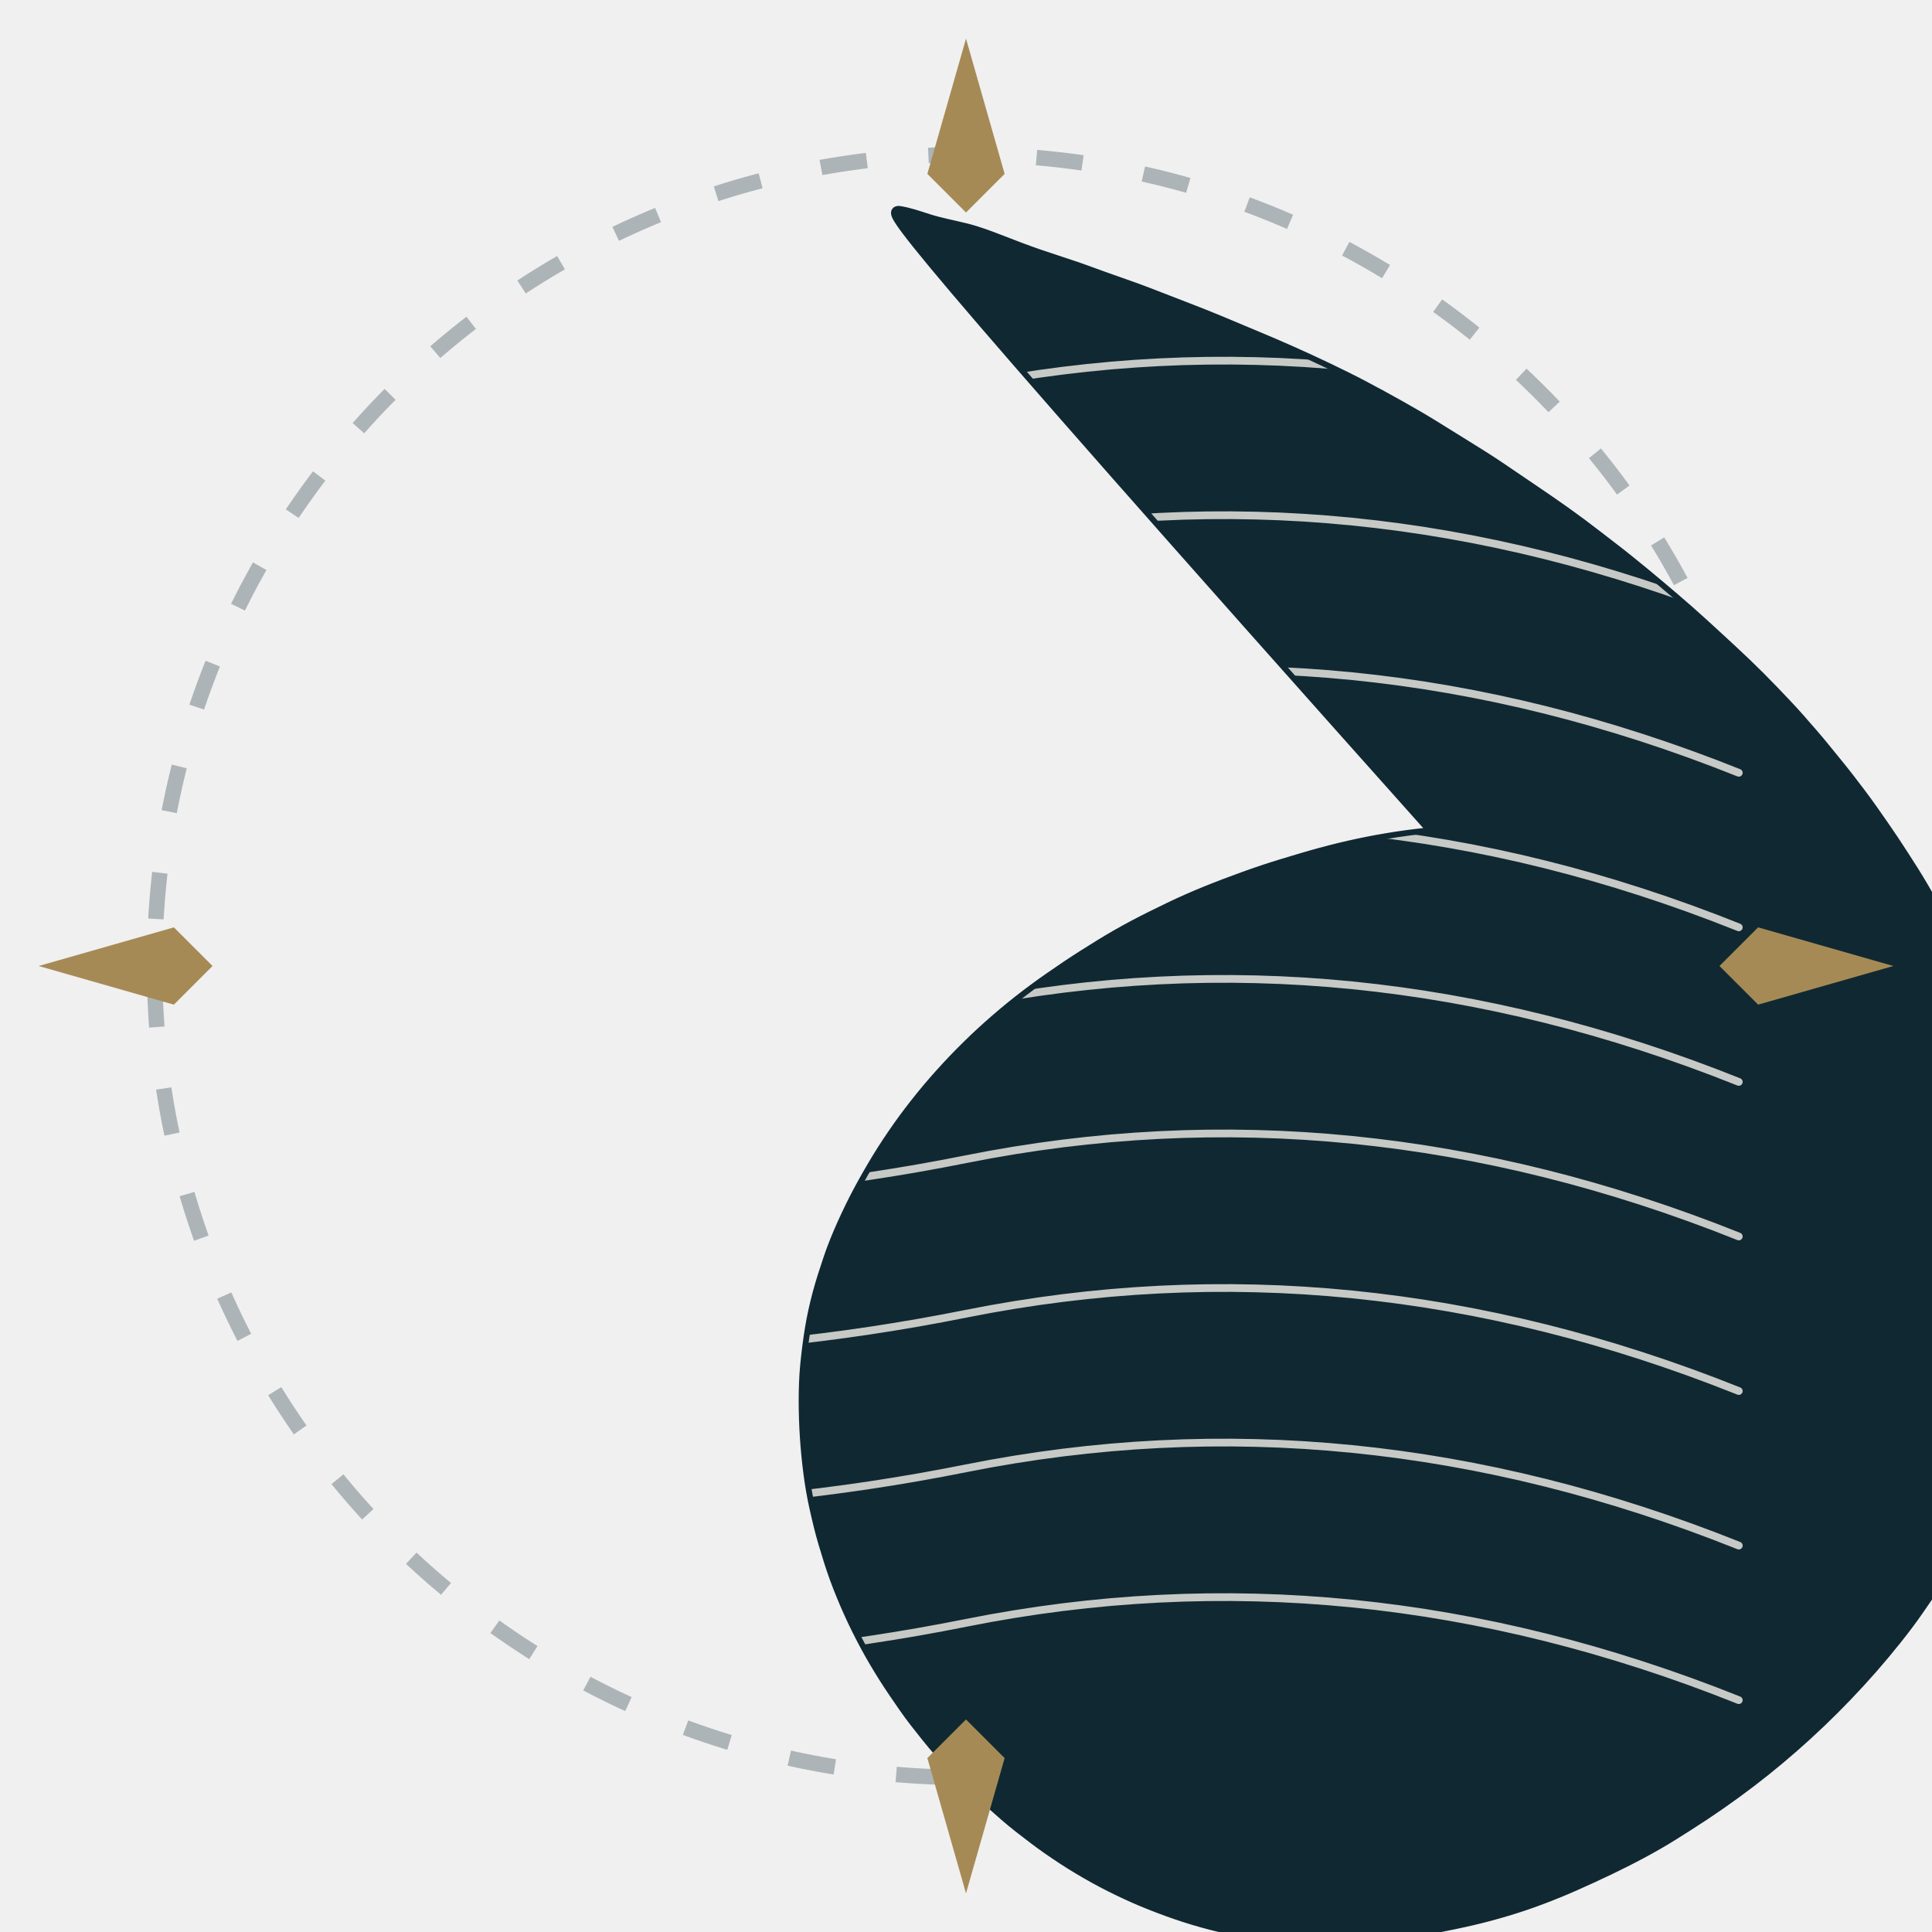
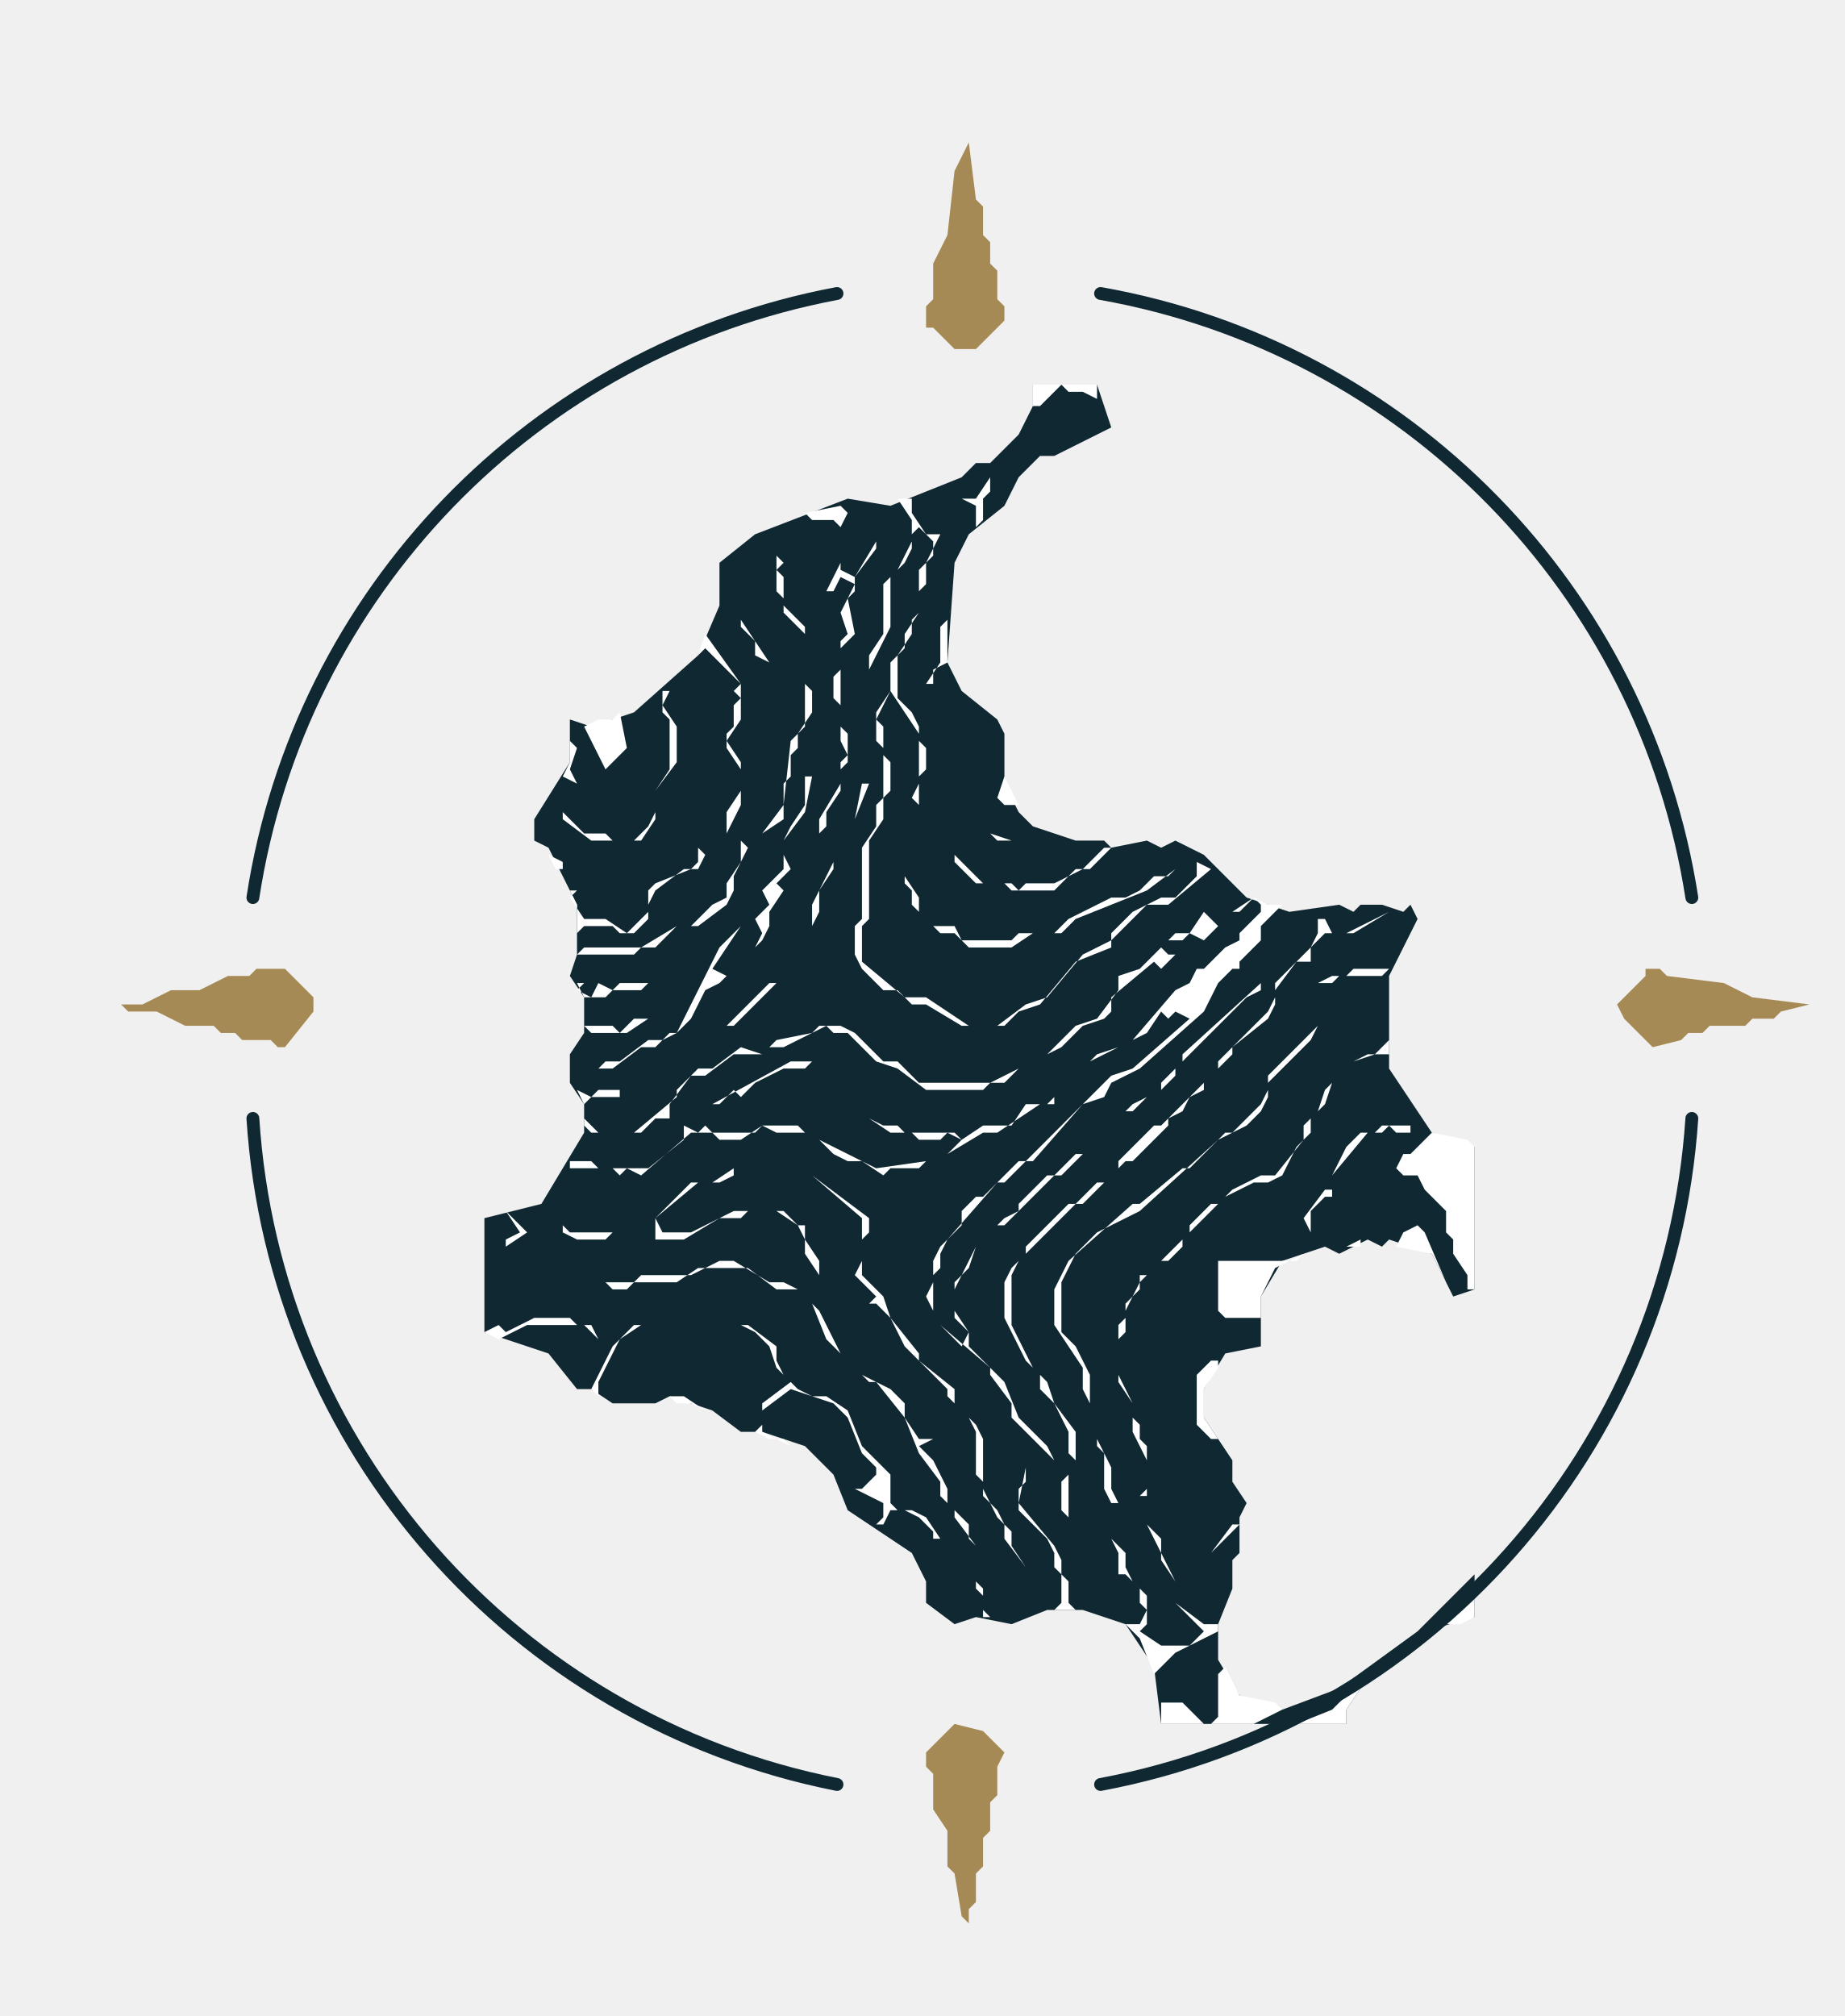
- <svg xmlns="http://www.w3.org/2000/svg" viewBox="0 0 500 500">
-   <defs>
-     <clipPath id="colombia">
-       <path d="M232.7,54.8c2.6,0.4,5.1,1.3,7.6,2.1c3.2,1,6.5,1.6,9.7,2.4c3.2,0.8,6.3,2,9.4,3.2 c3.1,1.2,6.2,2.4,9.4,3.5c3.2,1.1,6.4,2.1,9.6,3.2c3.2,1.1,6.3,2.3,9.5,3.4c3.1,1.1,6.3,2.2,9.4,3.4c3.1,1.2,6.2,2.4,9.3,3.6 c3.1,1.2,6.2,2.4,9.3,3.7c3.1,1.3,6.2,2.6,9.3,3.9c3.1,1.3,6.2,2.6,9.3,4c3.1,1.4,6.2,2.8,9.3,4.3c3.1,1.5,6.2,3,9.2,4.6 c3,1.6,6,3.2,9,4.9c3,1.7,6,3.4,8.9,5.2c2.9,1.8,5.8,3.6,8.7,5.4c2.9,1.8,5.8,3.6,8.6,5.5c2.8,1.9,5.6,3.8,8.4,5.7 c2.8,1.9,5.6,3.8,8.4,5.8c2.8,2,5.5,4,8.2,6.1c2.7,2.1,5.5,4.2,8.1,6.3c2.6,2.1,5.3,4.3,7.9,6.5c2.6,2.2,5.2,4.4,7.7,6.6 c2.5,2.2,5,4.5,7.5,6.8c2.5,2.3,5,4.6,7.4,6.9c2.4,2.3,4.8,4.7,7.1,7.1c2.3,2.4,4.6,4.8,6.8,7.3c2.2,2.5,4.4,5,6.5,7.6 c2.1,2.6,4.2,5.1,6.2,7.7c2,2.6,4,5.2,5.9,7.9c1.9,2.7,3.8,5.4,5.6,8.1c1.8,2.7,3.6,5.5,5.3,8.2c1.7,2.7,3.3,5.5,4.9,8.3 c1.6,2.8,3.1,5.6,4.5,8.4c1.4,2.8,2.8,5.6,4.1,8.5c1.3,2.9,2.5,5.8,3.7,8.7c1.2,2.9,2.3,5.8,3.3,8.7c1,2.9,1.9,5.9,2.8,8.8 c0.9,2.9,1.6,5.9,2.3,8.9c0.7,3,1.3,6,1.9,9c0.6,3,1,6,1.4,9c0.4,3,0.7,6,1,9c0.3,3,0.4,6,0.5,9c0.1,3,0.1,6,0.1,9 c0,3-0.1,6-0.3,9c-0.2,3-0.5,6-0.9,9c-0.4,3-0.9,6-1.5,9c-0.6,3-1.3,6-2.1,8.9c-0.8,2.9-1.7,5.8-2.7,8.7 c-1,2.9-2.2,5.8-3.4,8.6c-1.2,2.8-2.5,5.6-3.9,8.4c-1.4,2.8-2.9,5.6-4.4,8.3c-1.5,2.7-3.2,5.4-4.9,8c-1.7,2.6-3.5,5.2-5.3,7.8 c-1.8,2.6-3.7,5.1-5.7,7.6c-2,2.5-4,4.9-6.1,7.3c-2.1,2.4-4.3,4.8-6.5,7.1c-2.2,2.3-4.5,4.6-6.8,6.8c-2.3,2.2-4.7,4.4-7.1,6.5 c-2.4,2.1-4.9,4.2-7.4,6.2c-2.5,2-5,3.9-7.6,5.8c-2.6,1.9-5.2,3.7-7.9,5.5c-2.7,1.8-5.4,3.5-8.1,5.2c-2.7,1.7-5.5,3.3-8.3,4.8 c-2.8,1.5-5.6,2.9-8.5,4.3c-2.9,1.4-5.8,2.7-8.7,4c-2.9,1.3-5.9,2.5-8.8,3.6c-2.9,1.1-5.9,2.1-8.9,3c-3,0.9-6,1.7-9,2.4 c-3,0.7-6,1.3-9,1.9c-3,0.6-6,1-9,1.4c-3,0.4-6,0.7-9,0.9c-3,0.2-6,0.3-9,0.4c-3,0.1-6,0.1-9-0.1c-3-0.2-6-0.4-9-0.8 c-3-0.4-6-0.9-9-1.5c-3-0.6-6-1.4-9-2.3c-3-0.9-5.9-1.9-8.8-3c-2.9-1.1-5.8-2.3-8.6-3.6c-2.8-1.3-5.6-2.7-8.3-4.2 c-2.7-1.5-5.4-3.1-8-4.8c-2.6-1.7-5.2-3.5-7.7-5.4c-2.5-1.9-5-3.8-7.4-5.9c-2.4-2.1-4.8-4.2-7.1-6.4c-2.3-2.2-4.6-4.5-6.8-6.8 c-2.2-2.3-4.3-4.7-6.3-7.2c-2-2.5-4-5-5.8-7.6c-1.8-2.6-3.6-5.2-5.3-7.9c-1.7-2.7-3.3-5.4-4.8-8.2c-1.5-2.8-2.9-5.6-4.2-8.5 c-1.3-2.9-2.5-5.8-3.6-8.8c-1.1-3-2-6-2.9-9c-0.9-3-1.6-6-2.3-9.1c-0.7-3.1-1.2-6.1-1.6-9.2c-0.4-3.1-0.7-6.2-0.9-9.3 c-0.2-3.1-0.3-6.2-0.3-9.3c0-3.1,0.1-6.2,0.4-9.3c0.3-3.1,0.7-6.2,1.2-9.3c0.5-3.1,1.2-6.2,2-9.2c0.8-3,1.8-6,2.8-9 c1-3,2.2-5.9,3.5-8.8c1.3-2.9,2.7-5.8,4.2-8.6c1.5-2.8,3.1-5.6,4.8-8.4c1.7-2.8,3.5-5.5,5.4-8.2c1.9-2.7,3.9-5.3,6-7.9 c2.1-2.6,4.3-5.1,6.6-7.6c2.3-2.5,4.7-4.9,7.1-7.2c2.4-2.3,4.9-4.5,7.5-6.7c2.6-2.2,5.3-4.3,8-6.3c2.7-2,5.5-3.9,8.3-5.8 c2.8-1.9,5.7-3.7,8.6-5.5c2.9-1.8,5.9-3.5,8.9-5.1c3-1.6,6.1-3.1,9.2-4.6c3.1-1.5,6.3-2.9,9.5-4.2c3.2-1.3,6.4-2.5,9.7-3.7 c3.3-1.2,6.6-2.3,9.9-3.3c3.3-1,6.6-2,9.9-2.9c3.3-0.9,6.6-1.7,9.9-2.4c3.3-0.7,6.6-1.3,9.9-1.8c3.3-0.5,6.6-0.9,9.9-1.2 C227.9,54.8,230.3,54.7,232.7,54.8z" />
-     </clipPath>
-   </defs>
-   <circle cx="250" cy="250" r="210" fill="none" stroke="#102832" stroke-width="4" stroke-dasharray="12 16" opacity="0.3" />
-   <path d="M232.7,54.8c2.6,0.4,5.1,1.3,7.6,2.1c3.2,1,6.5,1.6,9.7,2.4c3.2,0.8,6.3,2,9.4,3.2 c3.1,1.2,6.2,2.4,9.4,3.5c3.2,1.1,6.4,2.1,9.6,3.2c3.2,1.1,6.3,2.3,9.5,3.4c3.1,1.1,6.3,2.2,9.4,3.4c3.1,1.2,6.2,2.4,9.3,3.6 c3.1,1.2,6.2,2.4,9.3,3.7c3.1,1.3,6.2,2.6,9.3,3.9c3.1,1.3,6.2,2.6,9.3,4c3.1,1.4,6.2,2.8,9.3,4.3c3.1,1.5,6.2,3,9.2,4.6 c3,1.6,6,3.2,9,4.9c3,1.7,6,3.4,8.9,5.2c2.9,1.8,5.8,3.6,8.7,5.4c2.9,1.8,5.8,3.6,8.6,5.5c2.8,1.9,5.6,3.8,8.4,5.7 c2.8,1.9,5.6,3.8,8.4,5.8c2.8,2,5.5,4,8.2,6.1c2.7,2.1,5.5,4.2,8.1,6.3c2.6,2.1,5.3,4.3,7.9,6.5c2.6,2.2,5.2,4.4,7.7,6.6 c2.5,2.2,5,4.5,7.5,6.8c2.5,2.3,5,4.6,7.4,6.9c2.4,2.3,4.8,4.7,7.1,7.1c2.3,2.4,4.6,4.8,6.8,7.3c2.2,2.5,4.4,5,6.5,7.6 c2.1,2.6,4.2,5.1,6.2,7.7c2,2.6,4,5.2,5.9,7.9c1.9,2.7,3.8,5.4,5.6,8.1c1.8,2.7,3.6,5.5,5.3,8.2c1.7,2.7,3.3,5.5,4.9,8.3 c1.6,2.8,3.1,5.6,4.5,8.4c1.4,2.8,2.8,5.6,4.1,8.5c1.3,2.9,2.5,5.8,3.7,8.7c1.2,2.9,2.3,5.8,3.3,8.7c1,2.9,1.9,5.9,2.8,8.8 c0.9,2.9,1.6,5.9,2.3,8.9c0.7,3,1.3,6,1.9,9c0.6,3,1,6,1.4,9c0.4,3,0.7,6,1,9c0.3,3,0.4,6,0.5,9c0.1,3,0.1,6,0.1,9 c0,3-0.1,6-0.3,9c-0.2,3-0.5,6-0.9,9c-0.4,3-0.9,6-1.5,9c-0.6,3-1.3,6-2.1,8.9c-0.8,2.9-1.7,5.8-2.7,8.7 c-1,2.9-2.2,5.8-3.4,8.6c-1.2,2.8-2.5,5.6-3.9,8.4c-1.4,2.8-2.9,5.6-4.4,8.3c-1.5,2.7-3.2,5.4-4.9,8c-1.7,2.6-3.5,5.2-5.3,7.8 c-1.8,2.6-3.7,5.1-5.7,7.6c-2,2.5-4,4.9-6.1,7.3c-2.1,2.4-4.3,4.8-6.5,7.1c-2.2,2.3-4.5,4.6-6.8,6.8c-2.3,2.2-4.7,4.4-7.1,6.5 c-2.4,2.1-4.9,4.2-7.4,6.2c-2.5,2-5,3.9-7.6,5.8c-2.6,1.9-5.2,3.7-7.9,5.5c-2.7,1.8-5.4,3.5-8.1,5.2c-2.7,1.7-5.5,3.3-8.3,4.8 c-2.8,1.5-5.6,2.9-8.5,4.3c-2.9,1.4-5.8,2.7-8.7,4c-2.9,1.3-5.9,2.5-8.8,3.6c-2.9,1.1-5.9,2.1-8.9,3c-3,0.9-6,1.7-9,2.4 c-3,0.7-6,1.3-9,1.9c-3,0.6-6,1-9,1.4c-3,0.4-6,0.7-9,0.9c-3,0.2-6,0.3-9,0.4c-3,0.1-6,0.1-9-0.1c-3-0.2-6-0.4-9-0.8 c-3-0.4-6-0.9-9-1.5c-3-0.6-6-1.4-9-2.3c-3-0.9-5.9-1.9-8.8-3c-2.9-1.1-5.8-2.3-8.6-3.6c-2.8-1.3-5.6-2.7-8.3-4.2 c-2.7-1.5-5.4-3.1-8-4.8c-2.6-1.7-5.2-3.5-7.7-5.4c-2.5-1.9-5-3.8-7.4-5.9c-2.4-2.1-4.8-4.2-7.1-6.4c-2.3-2.2-4.6-4.5-6.8-6.8 c-2.2-2.3-4.3-4.7-6.3-7.2c-2-2.5-4-5-5.8-7.6c-1.8-2.6-3.6-5.2-5.3-7.9c-1.7-2.7-3.3-5.4-4.8-8.2c-1.5-2.8-2.9-5.6-4.2-8.5 c-1.3-2.9-2.5-5.8-3.6-8.8c-1.1-3-2-6-2.9-9c-0.9-3-1.6-6-2.3-9.1c-0.7-3.1-1.2-6.1-1.6-9.2c-0.4-3.1-0.7-6.2-0.9-9.3 c-0.2-3.1-0.3-6.2-0.3-9.3c0-3.1,0.1-6.2,0.4-9.3c0.3-3.1,0.7-6.2,1.2-9.3c0.5-3.1,1.2-6.2,2-9.2c0.8-3,1.8-6,2.8-9 c1-3,2.2-5.9,3.5-8.8c1.3-2.9,2.7-5.8,4.2-8.6c1.5-2.8,3.1-5.6,4.8-8.4c1.7-2.8,3.5-5.5,5.4-8.2c1.9-2.7,3.9-5.3,6-7.9 c2.1-2.6,4.3-5.1,6.6-7.6c2.3-2.5,4.7-4.9,7.1-7.2c2.4-2.3,4.9-4.5,7.5-6.7c2.6-2.2,5.3-4.3,8-6.3c2.7-2,5.5-3.9,8.3-5.8 c2.8-1.9,5.7-3.7,8.6-5.5c2.9-1.8,5.9-3.5,8.9-5.1c3-1.6,6.1-3.1,9.2-4.6c3.1-1.5,6.3-2.9,9.5-4.2c3.2-1.3,6.4-2.5,9.7-3.7 c3.3-1.2,6.6-2.3,9.9-3.3c3.3-1,6.6-2,9.9-2.9c3.3-0.9,6.6-1.7,9.9-2.4c3.3-0.7,6.6-1.3,9.9-1.8c3.3-0.5,6.6-0.9,9.9-1.2 C227.9,54.8,230.3,54.7,232.7,54.8z" fill="#102832" stroke="#102832" stroke-width="3" stroke-linejoin="round" />
-   <g clip-path="url(#colombia)" stroke="#F4F1EA" stroke-width="2" stroke-linecap="round" opacity="0.8">
-     <path d="M 50,100 Q 150,120 250,100 T 450,120" fill="none" />
-     <path d="M 50,140 Q 150,160 250,140 T 450,160" fill="none" />
-     <path d="M 50,180 Q 150,200 250,180 T 450,200" fill="none" />
-     <path d="M 50,220 Q 150,240 250,220 T 450,240" fill="none" />
-     <path d="M 50,260 Q 150,280 250,260 T 450,280" fill="none" />
-     <path d="M 50,300 Q 150,320 250,300 T 450,320" fill="none" />
-     <path d="M 50,340 Q 150,360 250,340 T 450,360" fill="none" />
-     <path d="M 50,380 Q 150,400 250,380 T 450,400" fill="none" />
-     <path d="M 50,420 Q 150,440 250,420 T 450,440" fill="none" />
+ <svg xmlns="http://www.w3.org/2000/svg" viewBox="0 0 259 283" width="518" height="566">
+   <path fill="#102832" d="M145,54 L145,57 L143,61 L139,65 L137,65 L135,67 L125,71 L119,70 L106,75 L101,79 L101,85 L98,92 L89,100 L83,102 L80,101 L80,107 L75,115 L75,118 L77,119 L81,127 L81,134 L80,137 L82,140 L82,145 L80,148 L80,152 L82,155 L82,159 L76,169 L68,171 L68,187 L77,190 L81,195 L83,195 L86,197 L92,197 L94,196 L100,198 L104,201 L107,201 L113,203 L117,207 L119,212 L128,218 L130,222 L130,225 L134,228 L137,227 L142,228 L147,226 L152,226 L158,228 L162,234 L163,242 L189,242 L189,240 L193,234 L200,229 L207,227 L207,221 L199,229 L188,237 L180,240 L174,238 L171,233 L171,228 L173,223 L173,219 L174,218 L174,213 L175,211 L173,208 L173,205 L169,199 L169,195 L172,190 L177,189 L177,182 L180,177 L186,175 L188,176 L192,174 L194,175 L195,174 L201,176 L204,182 L207,181 L207,161 L201,159 L195,150 L195,137 L199,129 L198,127 L197,128 L194,127 L191,127 L190,128 L188,127 L181,128 L175,126 L169,120 L165,118 L163,119 L161,118 L156,119 L155,118 L151,118 L145,116 L143,114 L141,110 L141,103 L140,101 L135,97 L133,93 L134,79 L136,75 L141,71 L143,67 L146,64 L148,64 L156,60 L154,54Z" />
+   <g fill="#ffffff">
+     <path d="M191,237 L190,237 L187,240 L182,242 L189,242 L189,240Z" />
+     <path d="M182,239 L180,240 L179,239 L174,238 L172,234 L171,235 L171,241 L170,242 L169,242 L166,239 L163,239 L163,242 L176,242Z" />
+     <path d="M207,224 L202,229 L203,228 L205,228 L207,227Z" />
+     <path d="M174,214 L173,214 L170,218 L170,221 L172,223 L172,224 L172,223 L170,221 L170,218Z" />
+     <path d="M159,212 L161,214 L165,222 L165,225 L169,229 L167,231 L163,231 L160,229 L161,228 L161,224 L159,222 L158,220 L158,218 L156,216 L157,218 L157,221 L158,221 L160,223 L160,225 L161,226 L160,228 L156,228 L158,228 L160,230 L162,235 L165,232 L171,229 L171,228 L169,228 L165,225 L165,222 L163,219 L163,216Z" />
+     <path d="M144,206 L144,208 L143,209 L143,212 L147,216 L148,218 L148,220 L149,221 L149,225 L148,226 L151,226 L150,225 L150,222 L149,221 L149,219 L148,217 L143,211Z" />
+     <path d="M154,199 L154,203 L155,204 L155,209 L156,211 L157,211 L156,209 L156,206 L154,202Z" />
+     <path d="M94,196 L95,197 L97,197 L99,198 L96,196Z" />
+     <path d="M170,191 L168,193 L168,200 L170,202 L171,202 L169,199 L169,195 L171,192 L171,191Z" />
+     <path d="M86,189 L83,195 L84,196 L84,194 L87,188 L90,186 L104,186 L106,187 L108,189 L109,192 L111,194 L107,197 L107,200 L106,201 L108,202 L110,202 L111,203 L107,201 L107,198 L111,195 L117,197 L119,199 L121,204 L123,206 L123,207 L121,209 L120,209 L124,211 L124,213 L123,214 L124,214 L125,212 L127,212 L129,213 L131,215 L131,216 L132,216 L130,213 L128,212 L126,212 L125,211 L125,207 L121,203 L119,198 L116,196 L114,196 L112,195 L110,193 L109,191 L109,189 L105,186 L89,186Z" />
+     <path d="M68,187 L70,188 L74,186 L82,186 L84,188 L83,186 L81,186 L80,185 L75,185 L71,187 L70,186Z" />
+     <path d="M77,178 L80,180 L85,180 L86,181 L88,181 L89,180 L95,180 L98,178 L105,178 L109,181 L112,181 L114,183 L116,188 L122,194 L123,194 L127,199 L129,204 L132,208 L132,210 L134,212 L134,213 L137,217 L137,223 L138,224 L138,227 L139,227 L138,226 L138,223 L137,222 L137,217 L136,216 L136,214 L133,211 L133,209 L131,205 L129,203 L131,202 L129,202 L127,199 L127,197 L125,195 L121,193 L118,190 L115,184 L112,181 L110,180 L108,180 L103,177 L101,177 L97,179 L90,179 L89,180 L80,180Z" />
+     <path d="M183,176 L182,177 L171,177 L171,184 L172,185 L177,185 L177,182 L179,178Z" />
+     <path d="M191,174 L189,175 L191,175Z" />
+     <path d="M197,173 L196,175 L201,176 L203,180 L200,173 L199,172Z" />
+     <path d="M79,172 L79,173 L81,174 L85,174 L86,173 L88,173 L80,173Z" />
+     <path d="M71,170 L73,173 L71,174 L71,175 L74,173 L76,173 L74,173Z" />
+     <path d="M187,167 L186,167 L183,171 L184,173 L183,174 L184,173 L185,174 L185,176 L185,174 L184,173 L184,170 L186,168 L187,168Z" />
+     <path d="M114,165 L121,171 L121,177 L120,179 L123,182 L122,183 L123,183 L125,185 L127,189 L133,195 L133,196 L136,199 L137,201 L137,207 L138,208 L138,210 L140,212 L141,214 L141,216 L144,220 L144,227 L144,220 L142,217 L142,215 L140,213 L138,209 L138,202 L137,200 L134,197 L134,195 L129,191 L129,190 L125,185 L124,182 L121,179 L121,174 L122,173 L122,171Z" />
+     <path d="M92,171 L98,166 L101,166 L103,165 L103,164 L100,166 L97,166 L92,171 L92,174 L96,174 L101,171 L104,171 L105,170 L109,170 L112,172 L113,174 L113,176 L115,179 L115,177 L113,174 L113,172 L112,172 L110,170 L103,170 L97,173 L93,173Z" />
+     <path d="M201,159 L198,162 L197,162 L196,164 L197,165 L199,165 L200,167 L203,170 L203,173 L204,174 L204,176 L206,179 L206,181 L207,181 L207,161 L206,160Z" />
+     <path d="M198,158 L194,158 L193,159 L191,159 L189,161 L187,165 L192,159 L194,159 L195,158 L196,159 L198,159Z" />
+     <path d="M113,159 L112,158 L107,158 L106,159 L100,159 L99,158 L98,159 L96,158 L96,160 L91,164 L84,164 L83,163 L80,163 L80,164 L86,164 L87,165 L88,164 L90,165 L97,159 L100,159 L101,160 L104,160 L107,158 L109,159Z" />
+     <path d="M89,153 L91,152 L92,153 L91,152Z" />
+     <path d="M116,149 L115,148 L114,149 L111,149 L100,155 L101,155 L103,153 L104,154 L106,152 L110,150 L113,150 L115,148Z" />
+     <path d="M157,147 L154,148 L147,155 L144,155 L142,158 L138,158 L135,160 L134,159 L127,159 L126,158 L124,158 L122,157 L125,159 L128,159 L129,160 L132,160 L133,159 L135,160 L133,162 L131,162 L130,163 L123,164 L115,160 L117,162 L119,163 L121,163 L124,165 L125,164 L129,164 L131,162 L133,162 L138,159 L140,159 L146,155 L148,155 L148,154 L153,149Z" />
+     <path d="M195,146 L193,148 L190,149 L186,153 L185,156 L183,158 L183,160 L179,165 L177,165 L173,167 L171,169 L170,169 L167,172 L167,173 L161,179 L160,179 L160,181 L158,183 L158,185 L157,186 L157,194 L159,197 L159,201 L161,205 L161,209 L160,210 L161,210 L161,203 L160,202 L160,200 L159,199 L159,197 L157,193 L157,188 L158,187 L158,184 L160,180 L163,177 L164,177 L166,175 L166,174 L172,168 L176,166 L178,166 L180,165 L182,161 L184,159 L184,157 L186,155 L187,152 L190,149 L192,148 L195,148Z" />
+     <path d="M185,144 L178,151 L178,153 L177,155 L173,159 L172,159 L167,164 L166,164 L160,169 L159,169 L150,177 L148,181 L148,186 L152,192 L152,195 L153,197 L153,193 L151,189 L149,187 L149,180 L151,176 L154,173 L160,170 L171,160 L175,158 L177,156 L178,154 L178,152 L184,146Z" />
+     <path d="M91,143 L89,143 L87,145 L86,144 L82,144 L83,145 L88,145Z" />
+     <path d="M177,138 L166,148 L166,149 L163,152 L163,153 L165,151 L165,150 L175,140 L177,139Z" />
+     <path d="M92,137 L91,138 L87,138 L86,139 L84,138 L83,140 L81,139 L82,138 L81,138 L82,140 L85,140 L86,139 L90,139Z" />
+     <path d="M195,136 L190,136 L189,137 L187,137 L185,138 L187,138 L188,137 L194,137Z" />
+     <path d="M113,132 L113,134 L109,138 L108,138 L98,148 L97,148 L98,148 L102,144 L103,144 L113,134Z" />
+     <path d="M195,128 L189,131 L187,131 L186,129 L185,129 L185,131 L184,133 L179,138 L179,140 L178,142 L171,149 L171,150 L163,158 L162,158 L157,163 L157,164 L155,166 L154,166 L151,169 L150,169 L144,175 L144,176 L142,178 L141,180 L141,185 L144,191 L146,193 L146,195 L148,197 L150,201 L150,204 L151,205 L151,206 L149,208 L149,212 L150,213 L150,207 L151,206 L151,201 L148,197 L147,194 L145,192 L142,186 L142,179 L143,177 L151,169 L152,169 L158,163 L159,163 L164,158 L164,157 L166,156 L167,154 L169,153 L169,152 L173,148 L173,147 L178,143 L179,141 L179,139 L182,135 L184,135 L184,133 L186,131 L190,131Z" />
+     <path d="M171,130 L169,128 L167,131 L165,131 L160,136 L157,137 L157,139 L154,143 L151,144 L147,148 L139,152 L129,152 L126,149 L124,149 L120,145 L118,144 L115,144 L114,145 L109,146 L107,148 L104,147 L100,150 L98,150 L95,153 L95,154 L89,159 L84,159 L82,157 L82,155 L83,154 L87,154 L87,153 L84,153 L83,154 L81,153 L82,155 L82,158 L83,159 L90,159 L92,157 L94,157 L94,155 L97,151 L99,151 L103,148 L107,148 L108,147 L110,147 L116,144 L117,145 L119,145 L123,149 L126,150 L130,153 L138,153 L139,152 L141,152 L143,150 L149,147 L152,144 L155,143 L156,142 L156,140 L162,135 L163,136 L165,134 L167,134 L164,134 L163,133 L164,132 L166,132 L167,131 L169,132Z" />
+     <path d="M180,127 L178,127 L176,126 L173,128 L174,128 L176,126 L177,127 L177,128 L174,131 L174,132 L172,133 L169,136 L168,136 L167,138 L165,139 L159,146 L161,145 L163,142 L164,143 L165,142 L167,143 L159,150 L156,151 L144,163 L143,163 L138,168 L137,168 L135,170 L135,172 L132,175 L131,177 L131,180 L130,182 L132,186 L139,192 L139,193 L142,197 L142,199 L148,205 L147,203 L143,199 L141,194 L136,189 L136,187 L134,184 L134,181 L137,175 L140,172 L141,172 L148,165 L149,165 L158,156 L159,156 L161,154 L159,155 L152,162 L151,162 L148,165 L147,165 L143,169 L143,170 L141,171 L137,175 L136,178 L134,180 L134,185 L136,187 L135,189 L132,186 L131,184 L131,179 L132,178 L132,176 L133,174 L140,166 L141,166 L144,163 L145,163 L152,155 L155,154 L156,152 L160,150 L169,142 L171,138 L173,136 L174,136 L174,135 L177,132 L177,130Z" />
+     <path d="M77,120 L78,122 L79,122 L79,121Z" />
+     <path d="M117,119 L117,121 L114,127 L114,130 L115,128 L115,125 L117,122Z" />
+     <path d="M99,120 L98,119 L98,121 L97,122 L92,124 L91,125 L91,128 L88,131 L85,129 L82,129 L80,126 L81,125 L85,125 L80,125 L81,127 L81,131 L82,130 L86,130 L87,131 L89,131 L91,129 L91,127 L92,125 L96,122 L98,122Z" />
+     <path d="M127,124 L128,125 L128,127 L132,131 L134,131 L136,133 L142,133 L145,131 L149,131 L151,129 L161,125 L165,122 L164,121 L166,119 L164,121 L165,122 L164,123 L162,123 L160,125 L158,126 L156,126 L150,129 L148,131 L143,131 L142,132 L135,132 L134,130 L131,130 L129,128 L129,126 L127,123 L127,118Z" />
+     <path d="M105,119 L104,118 L104,121 L102,124 L102,126 L100,127 L97,130 L95,130 L90,133 L82,133 L81,134 L89,134 L90,133 L92,133 L95,130 L98,130 L102,127 L103,125 L103,123Z" />
+     <path d="M137,115 L140,118 L142,118 L139,117Z" />
+     <path d="M133,110 L134,111 L134,121 L137,124 L141,124 L142,125 L148,125 L151,122 L153,122 L156,119 L157,119 L155,119 L152,122 L148,124 L144,124 L143,125 L142,124 L138,124 L134,120 L134,111 L135,110 L134,111Z" />
+     <path d="M122,110 L121,110 L120,115Z" />
+     <path d="M141,109 L140,112 L141,113 L143,113Z" />
+     <path d="M80,104 L80,107 L79,109 L81,110 L80,108 L81,105Z" />
+     <path d="M87,100 L86,101 L84,101 L82,102 L85,108 L88,105Z" />
+     <path d="M94,97 L93,97 L93,100 L94,101 L94,108 L92,111 L92,114 L91,116 L89,118 L86,118 L85,117 L82,117 L79,114 L79,115 L83,118 L90,118 L92,115 L92,111 L95,107 L95,102 L93,99Z" />
+     <path d="M99,89 L98,92 L99,91 L104,96 L103,97 L104,98 L103,99 L103,102 L102,103 L102,105 L104,108 L104,111 L102,114 L102,117 L104,113 L104,107 L102,104 L104,101 L104,96Z" />
+     <path d="M133,87 L132,88 L132,93 L130,96 L131,96 L131,94 L133,93Z" />
+     <path d="M103,78 L104,79 L104,88 L106,90 L106,92 L108,93 L104,87 L104,79Z" />
+     <path d="M109,74 L109,83 L110,84 L110,86 L113,89 L113,102 L111,104 L110,113 L107,117 L110,115 L111,116 L110,118 L110,122 L107,125 L108,127 L106,129 L107,131 L106,133 L102,137 L100,136 L104,130 L101,133 L95,145 L93,146 L91,146 L87,149 L85,149 L84,150 L80,150 L86,150 L90,147 L92,147 L94,145 L95,145 L97,143 L99,139 L101,138 L107,132 L108,130 L108,128 L110,125 L109,124 L111,122 L110,120 L110,118 L113,114 L114,109 L113,109 L113,113 L111,116 L110,115 L110,110 L111,109 L111,106 L112,105 L112,103 L114,100 L114,97 L113,96 L113,88 L110,85 L110,81 L109,80 L110,79 L109,78Z" />
+     <path d="M123,71 L123,76 L120,81 L118,80 L118,74 L119,72 L118,71 L113,72 L114,73 L113,74 L113,79 L113,74 L114,73 L117,73 L118,74 L118,79 L116,83 L117,83 L118,81 L120,82 L118,86 L119,89 L118,90 L118,94 L117,95 L117,98 L118,99 L118,104 L119,106 L118,107 L118,110 L115,115 L115,117 L116,116 L116,114 L118,111 L118,108 L119,107 L119,103 L118,102 L118,91 L120,89 L119,84 L120,83 L120,81 L123,77Z" />
+     <path d="M126,70 L128,73 L128,76 L126,80 L124,82 L124,89 L122,92 L122,94 L121,96 L125,88 L125,81 L127,79 L128,77 L128,75 L129,74 L131,76 L131,78 L129,80 L129,86 L127,89 L127,91 L125,93 L125,97 L123,100 L123,104 L124,105 L124,112 L123,113 L123,116 L121,119 L121,129 L120,130 L120,134 L121,136 L124,139 L126,139 L128,141 L130,141 L135,144 L141,144 L143,142 L146,141 L151,135 L156,133 L156,132 L161,127 L164,127 L170,122 L168,121 L168,123 L165,126 L163,126 L159,128 L156,131 L156,132 L152,134 L147,140 L144,141 L140,144 L136,144 L130,140 L127,140 L121,135 L121,130 L122,129 L122,118 L124,115 L124,112 L125,111 L125,107 L124,106 L124,102 L123,101 L125,97 L129,103 L129,110 L128,112 L130,114 L129,113 L129,109 L130,108 L130,105 L129,104 L129,102 L128,100 L126,98 L126,92 L128,89 L128,87 L129,86 L129,83 L130,82 L130,79 L132,75 L130,75 L128,72 L128,70Z" />
+     <path d="M140,64 L139,65 L139,67 L137,70 L135,70 L137,71 L137,74 L138,73 L138,70 L139,69 L139,65Z" />
+     <path d="M145,54 L145,57 L146,57 L149,54 L150,55 L152,55 L154,56 L154,54Z" />
+   </g>
+   <g fill="none" stroke="#102832" stroke-width="1.8" stroke-linecap="round">
+     <path d="M117.5 41.2 A102 102 0 0 0 35.5 126.0" />
+     <path d="M154.5 41.2 A102 102 0 0 1 237.5 126.0" />
+     <path d="M237.5 157.0 A102 102 0 0 1 154.5 250.5" />
+     <path d="M117.5 250.5 A102 102 0 0 1 35.5 157.0" />
  </g>
  <g fill="#A68A55">
-     <path d="M 250,10 L 260,45 L 250,55 L 240,45 Z" />
-     <path d="M 250,490 L 240,455 L 250,445 L 260,455 Z" />
-     <path d="M 10,250 L 45,240 L 55,250 L 45,260 Z" />
-     <path d="M 490,250 L 455,260 L 445,250 L 455,240 Z" />
+     <path d="M134,242 L130,246 L130,248 L131,249 L131,254 L133,257 L133,262 L134,263 L135,269 L136,270 L136,268 L137,267 L137,263 L138,262 L138,258 L139,257 L139,253 L140,252 L140,248 L141,246 L138,243Z" />
+     <path d="M227,141 L228,143 L232,147 L236,146 L237,145 L239,145 L240,144 L245,144 L246,143 L249,143 L250,142 L254,141 L246,140 L242,138 L234,137 L233,136 L231,136 L231,137Z" />
+     <path d="M44,142 L44,140 L40,136 L36,136 L35,137 L32,137 L28,139 L24,139 L20,141 L17,141 L18,142 L22,142 L26,144 L30,144 L31,145 L33,145 L34,146 L38,146 L39,147 L40,147Z" />
+     <path d="M136,20 L134,24 L133,33 L131,37 L131,42 L130,43 L130,46 L131,46 L134,49 L137,49 L141,45 L141,43 L140,42 L140,38 L139,37 L139,34 L138,33 L138,29 L137,28Z" />
  </g>
</svg>
